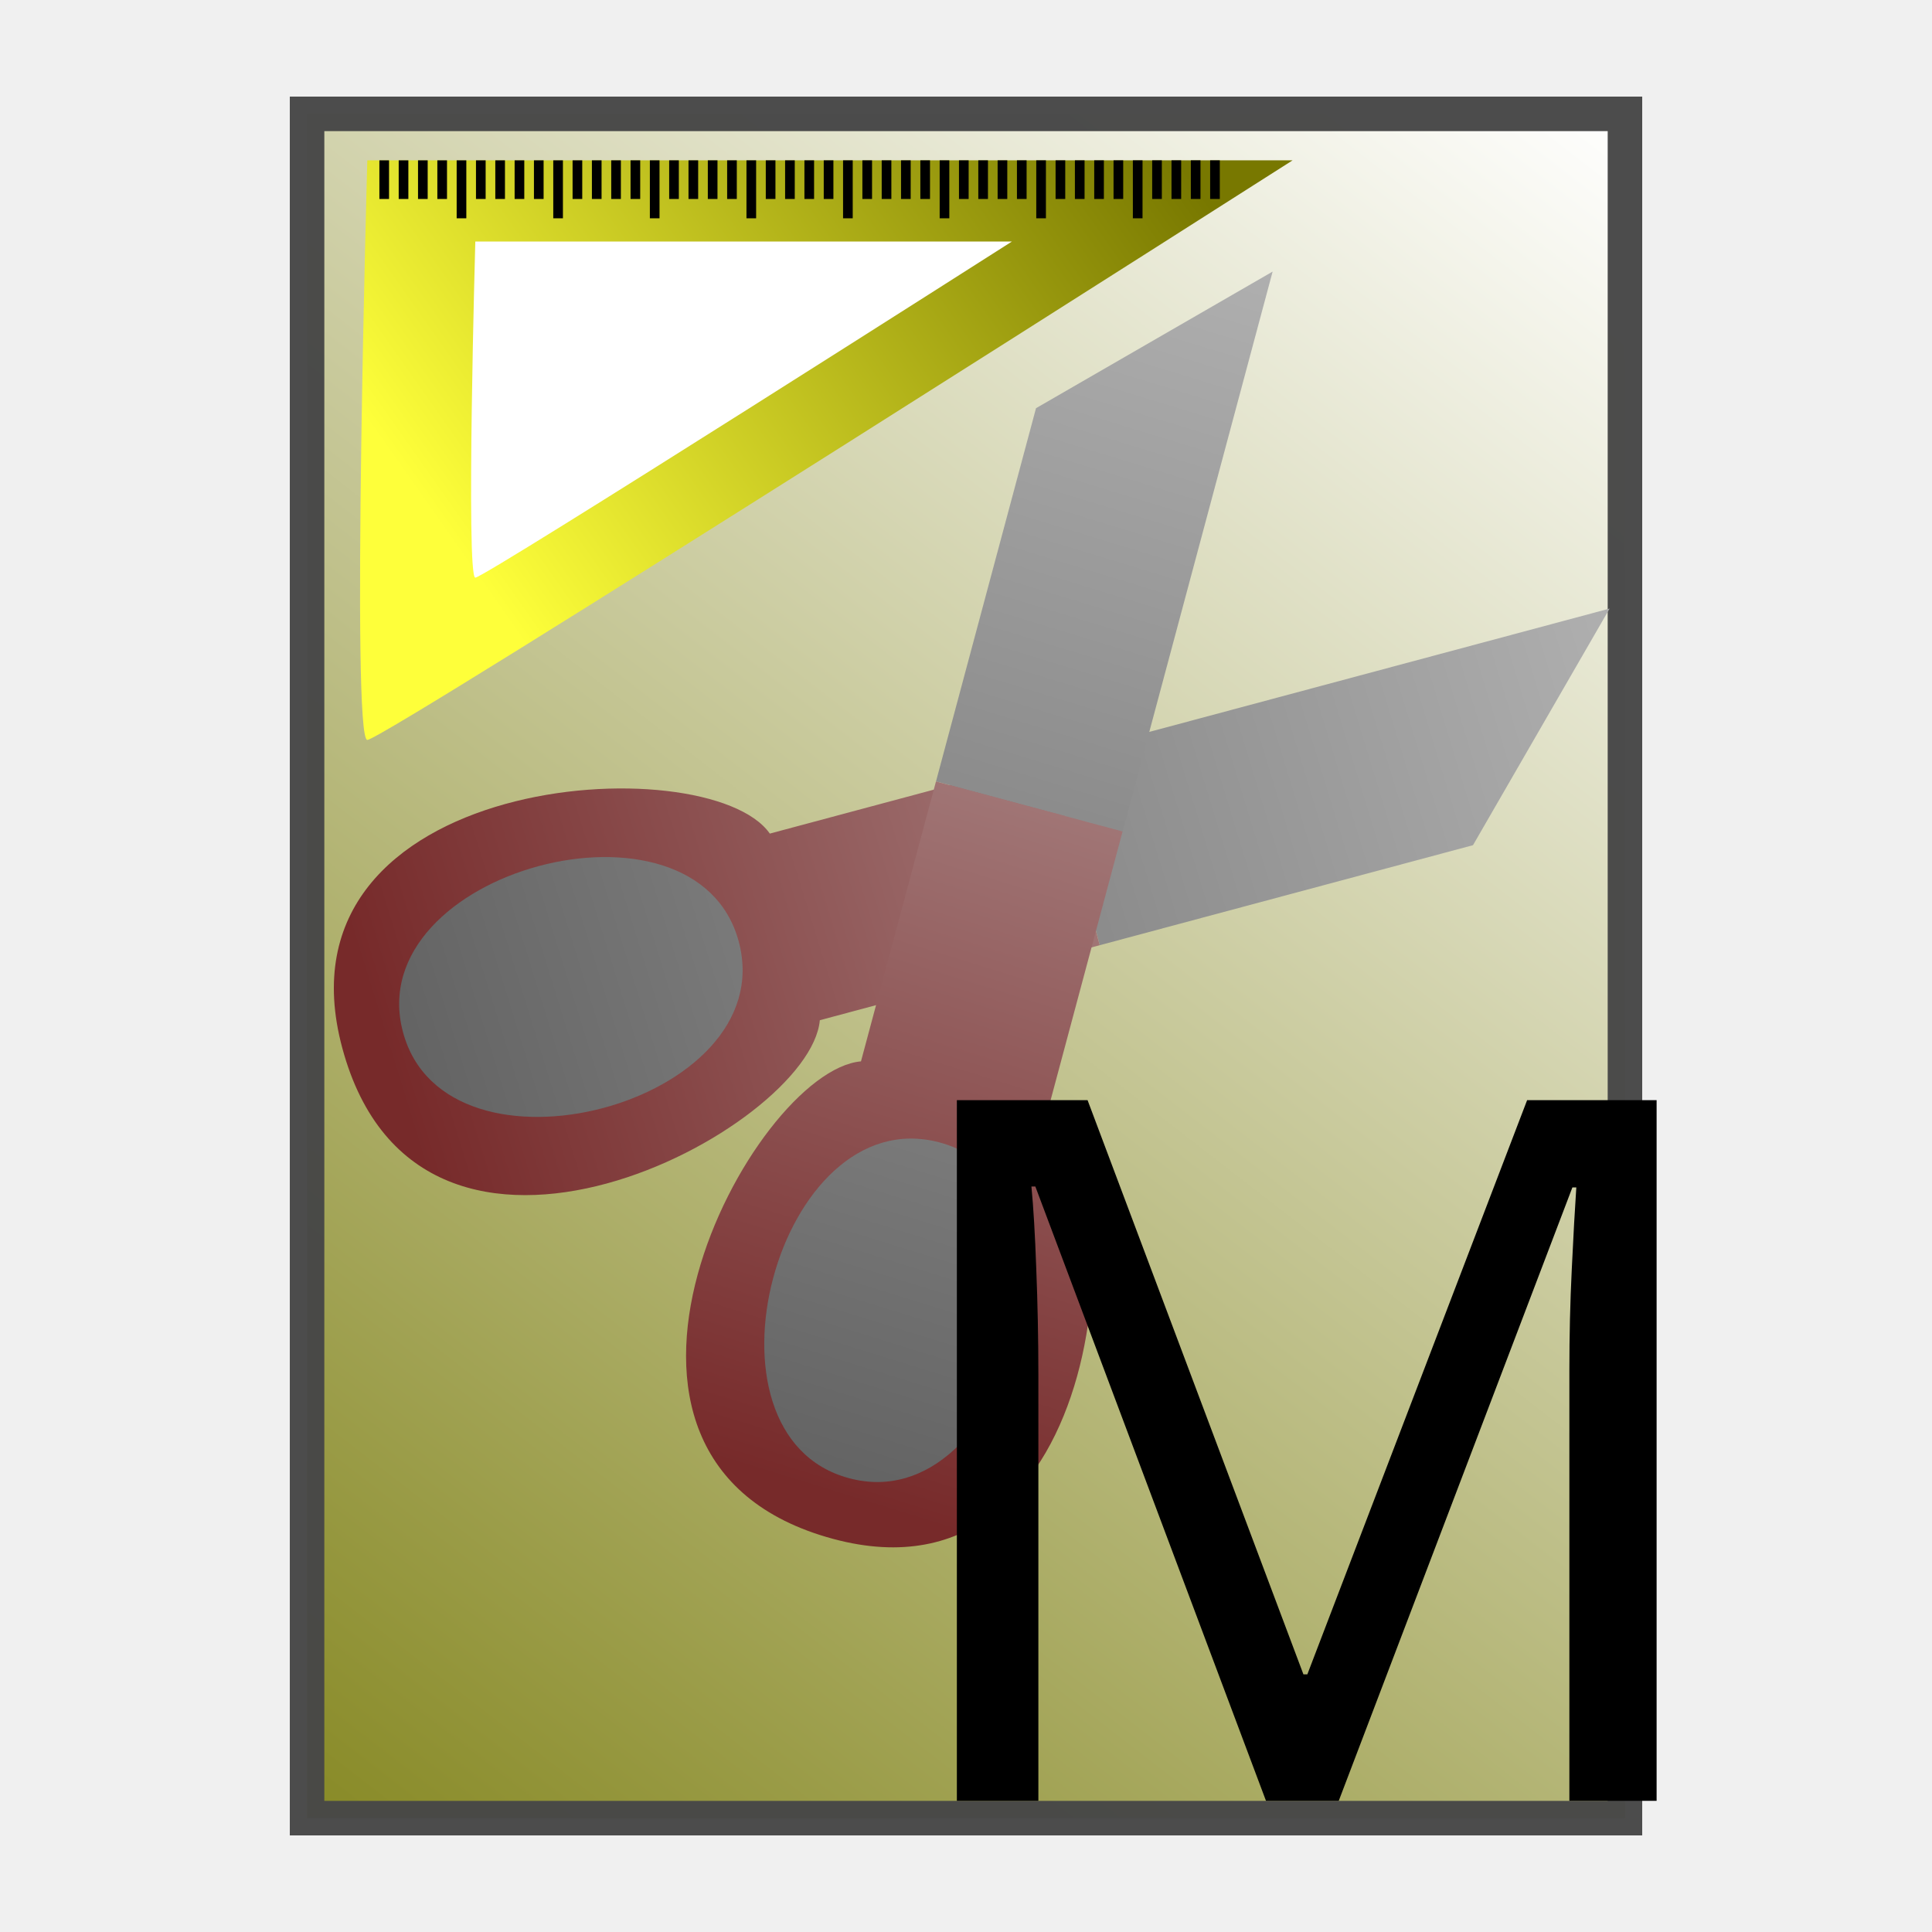
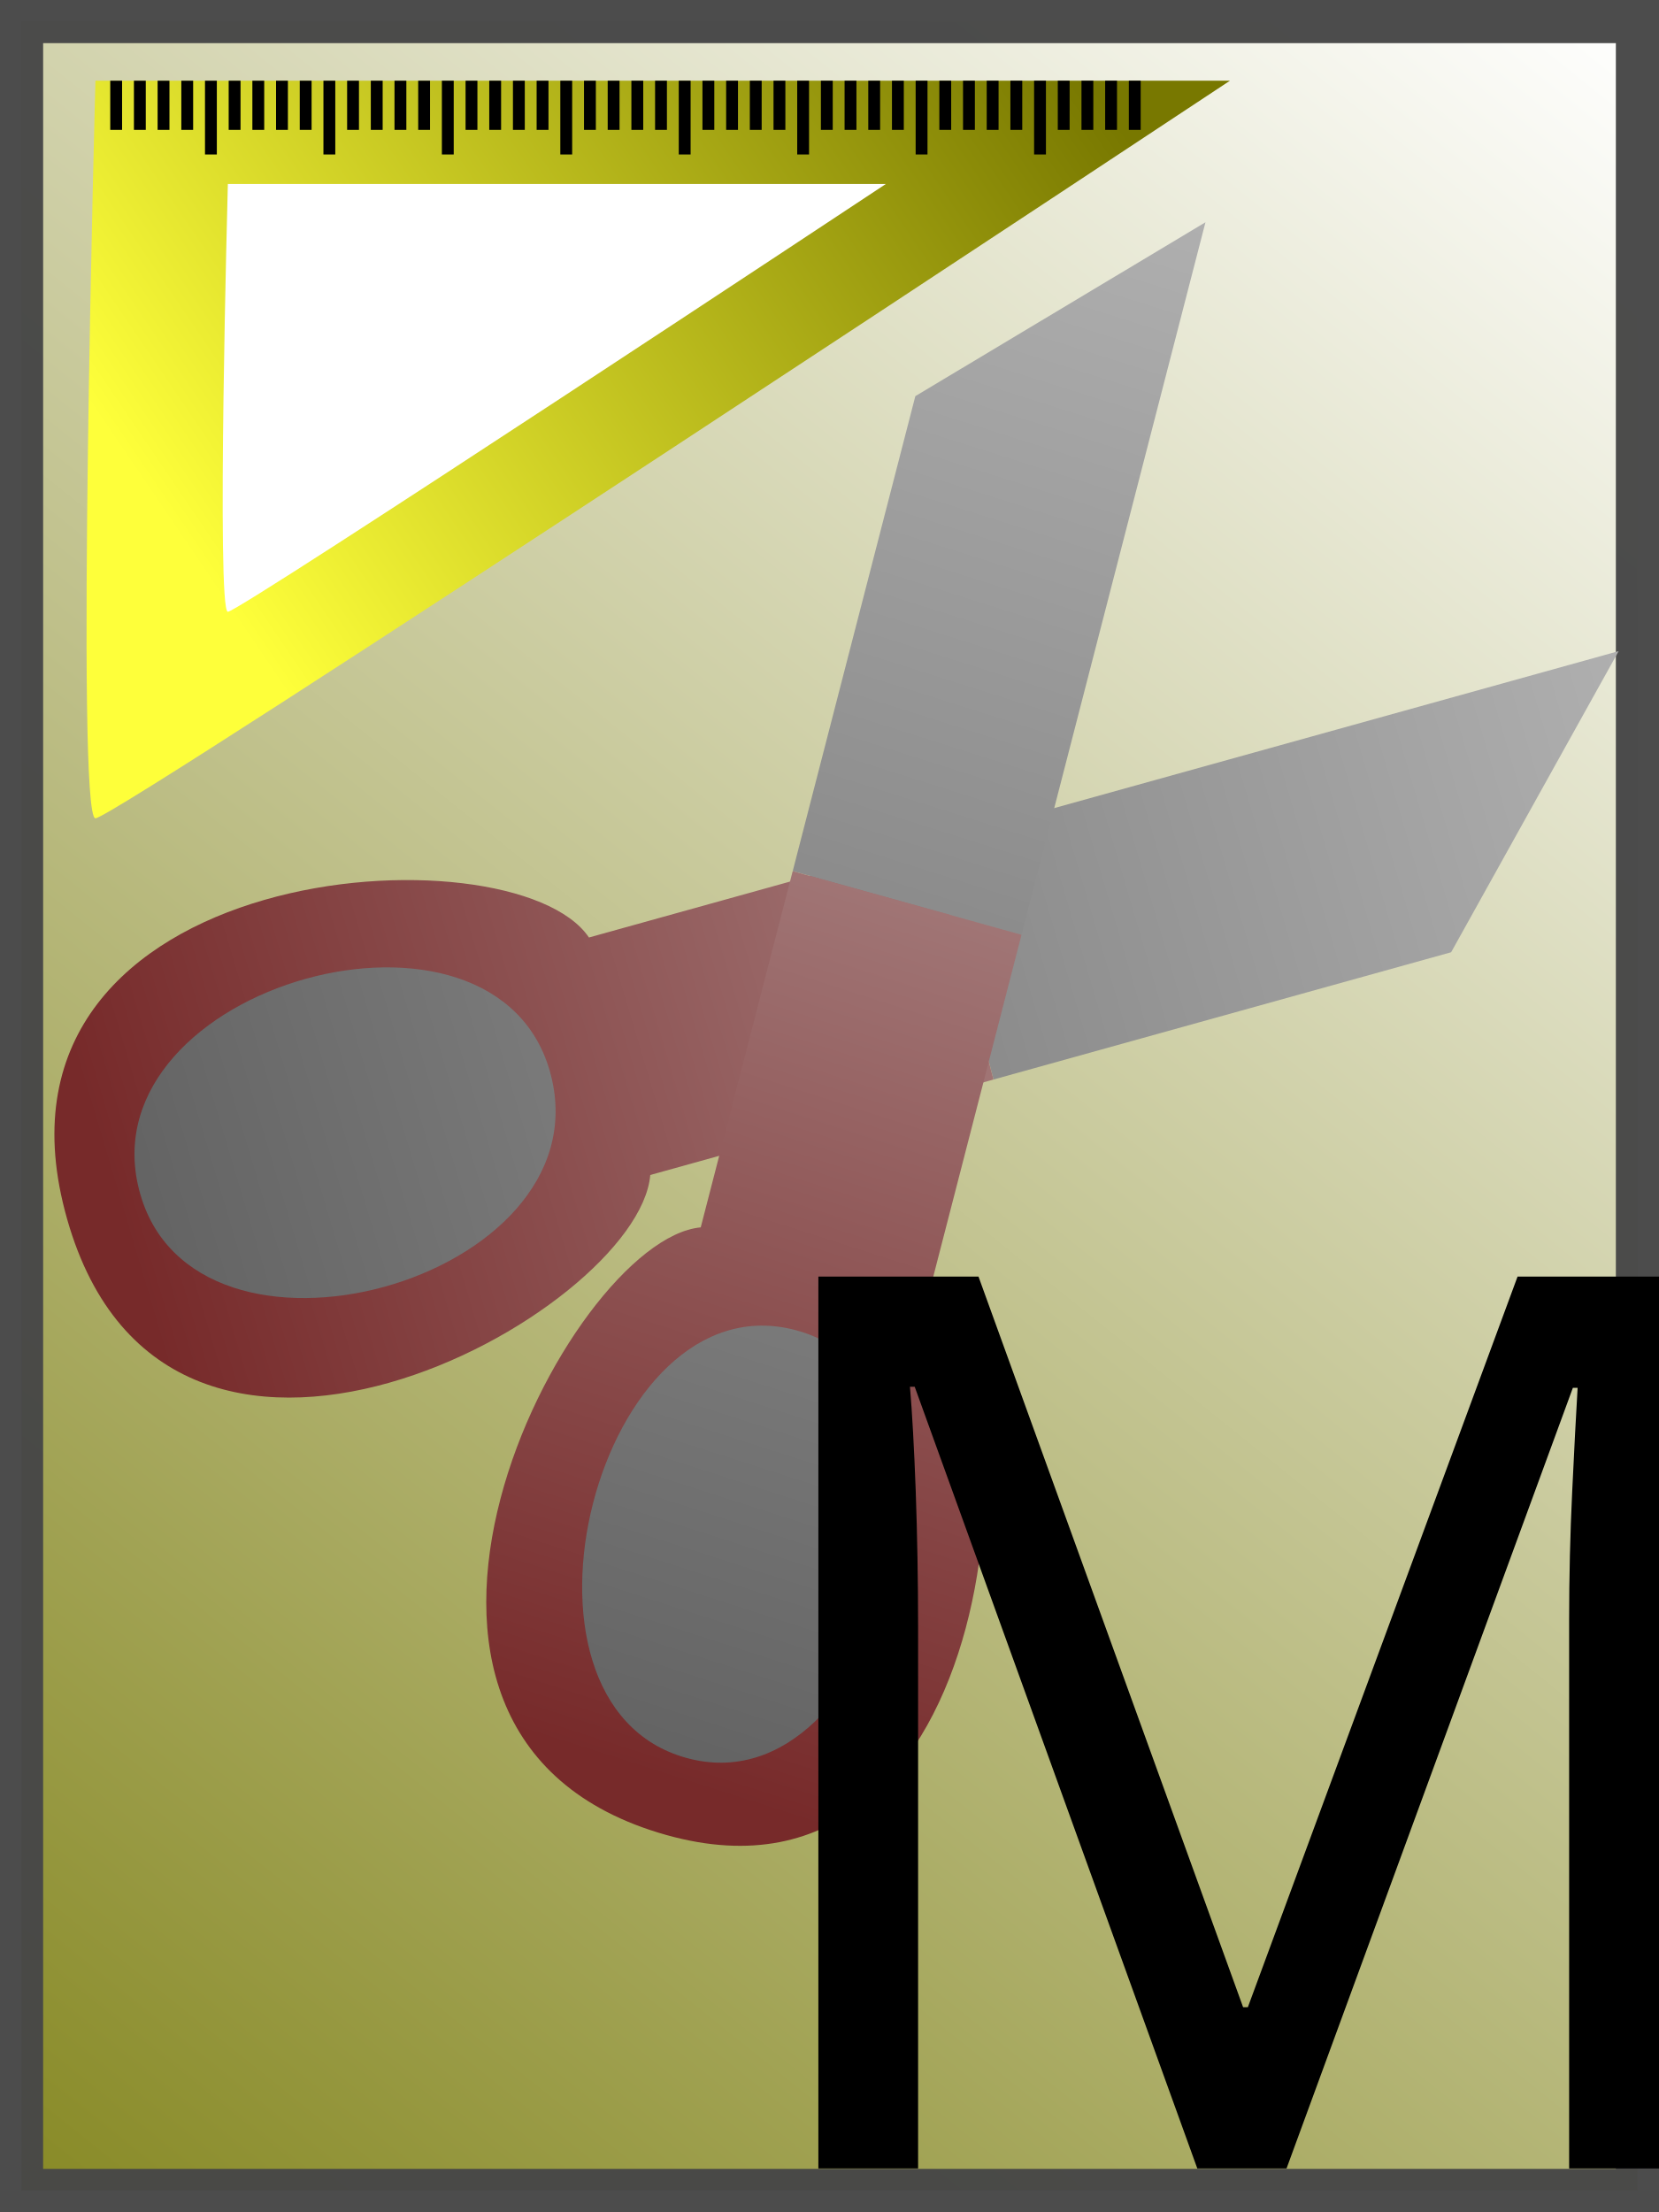
- <svg xmlns="http://www.w3.org/2000/svg" xmlns:xlink="http://www.w3.org/1999/xlink" width="100mm" height="100mm" viewBox="0 0 100 100" version="1.1" id="svg4517">
+ <svg xmlns="http://www.w3.org/2000/svg" xmlns:xlink="http://www.w3.org/1999/xlink" width="75mm" height="100mm" viewBox="0 0 75 100" version="1.1" id="svg4517">
  <defs id="defs4511">
    <linearGradient id="linearGradient1159">
      <stop id="stop1155" offset="0" style="stop-color:#616161;stop-opacity:1;" />
      <stop id="stop1157" offset="1" style="stop-color:#afafaf;stop-opacity:1" />
    </linearGradient>
    <linearGradient id="linearGradient1121">
      <stop style="stop-color:#616161;stop-opacity:1;" offset="0" id="stop1117" />
      <stop style="stop-color:#afafaf;stop-opacity:1" offset="1" id="stop1119" />
    </linearGradient>
    <linearGradient id="linearGradient1065">
      <stop style="stop-color:#772a2a;stop-opacity:1" offset="0" id="stop1061" />
      <stop style="stop-color:#bba6a6;stop-opacity:1" offset="1" id="stop1063" />
    </linearGradient>
    <linearGradient id="linearGradient989">
      <stop style="stop-color:#feff3a;stop-opacity:1" offset="0" id="stop985" />
      <stop style="stop-color:#787800;stop-opacity:1" offset="1" id="stop987" />
    </linearGradient>
    <linearGradient id="linearGradient5414">
      <stop style="stop-color:#888a26;stop-opacity:1" offset="0" id="stop5410" />
      <stop style="stop-color:#ffffff;stop-opacity:1" offset="1" id="stop5412" />
    </linearGradient>
-     <linearGradient xlink:href="#linearGradient5414" id="linearGradient5416" x1="15.894" y1="291.106" x2="84.106" y2="202.894" gradientUnits="userSpaceOnUse" />
+     <linearGradient xlink:href="#linearGradient5414" id="linearGradient5416" x1="15.894" y1="291.106" x2="84.106" y2="202.894" gradientUnits="userSpaceOnUse" gradientTransform="matrix(1.070915,0,0,1.111518,-16.04575,-27.54497)" />
    <linearGradient xlink:href="#linearGradient989" id="linearGradient991" x1="-104.158" y1="276.593" x2="-67.009" y2="220.463" gradientUnits="userSpaceOnUse" gradientTransform="matrix(0,-0.6000002,-0.6385679,0,216.862,167.8152)" />
    <linearGradient xlink:href="#linearGradient1065" id="linearGradient1069" x1="-33.195" y1="285.626" x2="-53.961" y2="220.381" gradientUnits="userSpaceOnUse" gradientTransform="matrix(0.6054812,1.308261,-0.6620248,0.2211451,85.31068,370.3956)" />
    <linearGradient xlink:href="#linearGradient1159" id="linearGradient1125" x1="-32.828" y1="286.555" x2="-54.152" y2="219.254" gradientUnits="userSpaceOnUse" gradientTransform="matrix(0.6054812,1.308261,-0.6620248,0.2211451,85.31068,370.3956)" />
    <linearGradient xlink:href="#linearGradient1121" id="linearGradient1129" x1="-33.223" y1="284.878" x2="-56.065" y2="214.305" gradientUnits="userSpaceOnUse" gradientTransform="matrix(0.6054812,1.308261,-0.6620248,0.2211451,85.31068,370.3956)" />
    <linearGradient xlink:href="#linearGradient1121" id="linearGradient4942" gradientUnits="userSpaceOnUse" gradientTransform="matrix(0.6054812,1.308261,-0.6620248,0.2211451,85.31068,370.3956)" x1="-33.223" y1="284.878" x2="-56.065" y2="214.305" />
    <linearGradient xlink:href="#linearGradient1065" id="linearGradient4944" gradientUnits="userSpaceOnUse" gradientTransform="matrix(0.6054812,1.308261,-0.6620248,0.2211451,85.31068,370.3956)" x1="-33.195" y1="285.626" x2="-53.961" y2="220.381" />
    <linearGradient xlink:href="#linearGradient1159" id="linearGradient4946" gradientUnits="userSpaceOnUse" gradientTransform="matrix(0.6054812,1.308261,-0.6620248,0.2211451,85.31068,370.3956)" x1="-32.828" y1="286.555" x2="-54.152" y2="219.254" />
  </defs>
  <g id="layer1" transform="translate(0,-197)">
-     <rect style="fill:url(#linearGradient5416);fill-opacity:1;fill-rule:nonzero;stroke:#474747;stroke-width:1.787;stroke-miterlimit:4;stroke-dasharray:none;stroke-opacity:0.971" id="rect5081" width="68.213" height="88.213" x="15.894" y="202.894" />
-     <g id="g4883" transform="translate(-14.36309,-1.700893)">
+     <rect style="fill:url(#linearGradient5416);fill-opacity:1;fill-rule:nonzero;stroke:#474747;stroke-width:1.95;stroke-miterlimit:4;stroke-dasharray:none;stroke-opacity:0.971" id="rect5081" width="73.05" height="98.05" x="0.975" y="197.975" />
+     <g id="g4883" transform="matrix(1.070915,0,0,1.111518,-31.4274,-29.43554)">
      <path id="path952" d="M 81.268,207 H 33.375 c 0,0 -0.845,30 0,30 0.845,0 47.893,-30 47.893,-30 z" style="fill:url(#linearGradient991);fill-opacity:1;fill-rule:evenodd;stroke:none;stroke-width:0.164px;stroke-linecap:butt;stroke-linejoin:miter;stroke-opacity:1" />
      <path id="path952-9" d="m 66.741,211.201 h -27.776 c 0,0 -0.49,17.399 0,17.399 0.49,0 27.776,-17.399 27.776,-17.399 z" style="fill:#ffffff;fill-opacity:1;fill-rule:evenodd;stroke:none;stroke-width:0.095px;stroke-linecap:butt;stroke-linejoin:miter;stroke-opacity:1" />
      <rect y="207" x="35" height="2" width="0.5" id="rect4577" style="opacity:1;fill:#000000;fill-opacity:1;fill-rule:nonzero;stroke:none;stroke-width:1.021;stroke-miterlimit:4;stroke-dasharray:none;stroke-opacity:1" />
      <rect y="207" x="37" height="2" width="0.5" id="rect4577-3" style="opacity:1;fill:#000000;fill-opacity:1;fill-rule:nonzero;stroke:none;stroke-width:1.021;stroke-miterlimit:4;stroke-dasharray:none;stroke-opacity:1" />
      <rect y="207" x="36" height="2" width="0.5" id="rect4577-3-6" style="opacity:1;fill:#000000;fill-opacity:1;fill-rule:nonzero;stroke:none;stroke-width:1.021;stroke-miterlimit:4;stroke-dasharray:none;stroke-opacity:1" />
      <rect y="207" x="38" height="3" width="0.5" id="rect4577-3-7" style="opacity:1;fill:#000000;fill-opacity:1;fill-rule:nonzero;stroke:none;stroke-width:1.251;stroke-miterlimit:4;stroke-dasharray:none;stroke-opacity:1" />
      <rect y="207" x="34" height="2" width="0.5" id="rect4577-3-93" style="opacity:1;fill:#000000;fill-opacity:1;fill-rule:nonzero;stroke:none;stroke-width:1.021;stroke-miterlimit:4;stroke-dasharray:none;stroke-opacity:1" />
      <rect y="207" x="40" height="2" width="0.5" id="rect4577-6" style="opacity:1;fill:#000000;fill-opacity:1;fill-rule:nonzero;stroke:none;stroke-width:1.021;stroke-miterlimit:4;stroke-dasharray:none;stroke-opacity:1" />
      <rect y="207" x="42" height="2" width="0.5" id="rect4577-3-0" style="opacity:1;fill:#000000;fill-opacity:1;fill-rule:nonzero;stroke:none;stroke-width:1.021;stroke-miterlimit:4;stroke-dasharray:none;stroke-opacity:1" />
      <rect y="207" x="41" height="2" width="0.5" id="rect4577-3-6-6" style="opacity:1;fill:#000000;fill-opacity:1;fill-rule:nonzero;stroke:none;stroke-width:1.021;stroke-miterlimit:4;stroke-dasharray:none;stroke-opacity:1" />
      <rect y="207" x="43" height="3" width="0.5" id="rect4577-3-7-2" style="opacity:1;fill:#000000;fill-opacity:1;fill-rule:nonzero;stroke:none;stroke-width:1.251;stroke-miterlimit:4;stroke-dasharray:none;stroke-opacity:1" />
      <rect y="207" x="39" height="2" width="0.5" id="rect4577-3-93-6" style="opacity:1;fill:#000000;fill-opacity:1;fill-rule:nonzero;stroke:none;stroke-width:1.021;stroke-miterlimit:4;stroke-dasharray:none;stroke-opacity:1" />
      <rect y="207" x="45" height="2" width="0.5" id="rect4577-1" style="opacity:1;fill:#000000;fill-opacity:1;fill-rule:nonzero;stroke:none;stroke-width:1.021;stroke-miterlimit:4;stroke-dasharray:none;stroke-opacity:1" />
      <rect y="207" x="47" height="2" width="0.5" id="rect4577-3-8" style="opacity:1;fill:#000000;fill-opacity:1;fill-rule:nonzero;stroke:none;stroke-width:1.021;stroke-miterlimit:4;stroke-dasharray:none;stroke-opacity:1" />
      <rect y="207" x="46" height="2" width="0.5" id="rect4577-3-6-7" style="opacity:1;fill:#000000;fill-opacity:1;fill-rule:nonzero;stroke:none;stroke-width:1.021;stroke-miterlimit:4;stroke-dasharray:none;stroke-opacity:1" />
      <rect y="207" x="48" height="3" width="0.5" id="rect4577-3-7-9" style="opacity:1;fill:#000000;fill-opacity:1;fill-rule:nonzero;stroke:none;stroke-width:1.251;stroke-miterlimit:4;stroke-dasharray:none;stroke-opacity:1" />
      <rect y="207" x="44" height="2" width="0.5" id="rect4577-3-93-2" style="opacity:1;fill:#000000;fill-opacity:1;fill-rule:nonzero;stroke:none;stroke-width:1.021;stroke-miterlimit:4;stroke-dasharray:none;stroke-opacity:1" />
      <rect y="207" x="50" height="2" width="0.5" id="rect4577-6-0" style="opacity:1;fill:#000000;fill-opacity:1;fill-rule:nonzero;stroke:none;stroke-width:1.021;stroke-miterlimit:4;stroke-dasharray:none;stroke-opacity:1" />
      <rect y="207" x="52" height="2" width="0.5" id="rect4577-3-0-2" style="opacity:1;fill:#000000;fill-opacity:1;fill-rule:nonzero;stroke:none;stroke-width:1.021;stroke-miterlimit:4;stroke-dasharray:none;stroke-opacity:1" />
      <rect y="207" x="51" height="2" width="0.5" id="rect4577-3-6-6-3" style="opacity:1;fill:#000000;fill-opacity:1;fill-rule:nonzero;stroke:none;stroke-width:1.021;stroke-miterlimit:4;stroke-dasharray:none;stroke-opacity:1" />
      <rect y="207" x="53" height="3" width="0.5" id="rect4577-3-7-2-7" style="opacity:1;fill:#000000;fill-opacity:1;fill-rule:nonzero;stroke:none;stroke-width:1.251;stroke-miterlimit:4;stroke-dasharray:none;stroke-opacity:1" />
      <rect y="207" x="49" height="2" width="0.5" id="rect4577-3-93-6-5" style="opacity:1;fill:#000000;fill-opacity:1;fill-rule:nonzero;stroke:none;stroke-width:1.021;stroke-miterlimit:4;stroke-dasharray:none;stroke-opacity:1" />
      <rect y="207" x="55" height="2" width="0.5" id="rect4577-9" style="opacity:1;fill:#000000;fill-opacity:1;fill-rule:nonzero;stroke:none;stroke-width:1.021;stroke-miterlimit:4;stroke-dasharray:none;stroke-opacity:1" />
      <rect y="207" x="57" height="2" width="0.5" id="rect4577-3-2" style="opacity:1;fill:#000000;fill-opacity:1;fill-rule:nonzero;stroke:none;stroke-width:1.021;stroke-miterlimit:4;stroke-dasharray:none;stroke-opacity:1" />
      <rect y="207" x="56" height="2" width="0.5" id="rect4577-3-6-2" style="opacity:1;fill:#000000;fill-opacity:1;fill-rule:nonzero;stroke:none;stroke-width:1.021;stroke-miterlimit:4;stroke-dasharray:none;stroke-opacity:1" />
      <rect y="207" x="58" height="3" width="0.5" id="rect4577-3-7-8" style="opacity:1;fill:#000000;fill-opacity:1;fill-rule:nonzero;stroke:none;stroke-width:1.251;stroke-miterlimit:4;stroke-dasharray:none;stroke-opacity:1" />
      <rect y="207" x="54" height="2" width="0.5" id="rect4577-3-93-9" style="opacity:1;fill:#000000;fill-opacity:1;fill-rule:nonzero;stroke:none;stroke-width:1.021;stroke-miterlimit:4;stroke-dasharray:none;stroke-opacity:1" />
      <rect y="207" x="60" height="2" width="0.5" id="rect4577-6-7" style="opacity:1;fill:#000000;fill-opacity:1;fill-rule:nonzero;stroke:none;stroke-width:1.021;stroke-miterlimit:4;stroke-dasharray:none;stroke-opacity:1" />
      <rect y="207" x="62" height="2" width="0.5" id="rect4577-3-0-3" style="opacity:1;fill:#000000;fill-opacity:1;fill-rule:nonzero;stroke:none;stroke-width:1.021;stroke-miterlimit:4;stroke-dasharray:none;stroke-opacity:1" />
      <rect y="207" x="61" height="2" width="0.5" id="rect4577-3-6-6-6" style="opacity:1;fill:#000000;fill-opacity:1;fill-rule:nonzero;stroke:none;stroke-width:1.021;stroke-miterlimit:4;stroke-dasharray:none;stroke-opacity:1" />
      <rect y="207" x="63" height="3" width="0.5" id="rect4577-3-7-2-1" style="opacity:1;fill:#000000;fill-opacity:1;fill-rule:nonzero;stroke:none;stroke-width:1.251;stroke-miterlimit:4;stroke-dasharray:none;stroke-opacity:1" />
      <rect y="207" x="59" height="2" width="0.5" id="rect4577-3-93-6-2" style="opacity:1;fill:#000000;fill-opacity:1;fill-rule:nonzero;stroke:none;stroke-width:1.021;stroke-miterlimit:4;stroke-dasharray:none;stroke-opacity:1" />
      <rect y="207" x="65" height="2" width="0.5" id="rect4577-1-9" style="opacity:1;fill:#000000;fill-opacity:1;fill-rule:nonzero;stroke:none;stroke-width:1.021;stroke-miterlimit:4;stroke-dasharray:none;stroke-opacity:1" />
      <rect y="207" x="67" height="2" width="0.5" id="rect4577-3-8-3" style="opacity:1;fill:#000000;fill-opacity:1;fill-rule:nonzero;stroke:none;stroke-width:1.021;stroke-miterlimit:4;stroke-dasharray:none;stroke-opacity:1" />
      <rect y="207" x="66" height="2" width="0.5" id="rect4577-3-6-7-1" style="opacity:1;fill:#000000;fill-opacity:1;fill-rule:nonzero;stroke:none;stroke-width:1.021;stroke-miterlimit:4;stroke-dasharray:none;stroke-opacity:1" />
      <rect y="207" x="68" height="3" width="0.5" id="rect4577-3-7-9-9" style="opacity:1;fill:#000000;fill-opacity:1;fill-rule:nonzero;stroke:none;stroke-width:1.251;stroke-miterlimit:4;stroke-dasharray:none;stroke-opacity:1" />
      <rect y="207" x="64" height="2" width="0.5" id="rect4577-3-93-2-4" style="opacity:1;fill:#000000;fill-opacity:1;fill-rule:nonzero;stroke:none;stroke-width:1.021;stroke-miterlimit:4;stroke-dasharray:none;stroke-opacity:1" />
      <rect y="207" x="70" height="2" width="0.5" id="rect4577-6-0-7" style="opacity:1;fill:#000000;fill-opacity:1;fill-rule:nonzero;stroke:none;stroke-width:1.021;stroke-miterlimit:4;stroke-dasharray:none;stroke-opacity:1" />
      <rect y="207" x="72" height="2" width="0.5" id="rect4577-3-0-2-8" style="opacity:1;fill:#000000;fill-opacity:1;fill-rule:nonzero;stroke:none;stroke-width:1.021;stroke-miterlimit:4;stroke-dasharray:none;stroke-opacity:1" />
      <rect y="207" x="71" height="2" width="0.5" id="rect4577-3-6-6-3-4" style="opacity:1;fill:#000000;fill-opacity:1;fill-rule:nonzero;stroke:none;stroke-width:1.021;stroke-miterlimit:4;stroke-dasharray:none;stroke-opacity:1" />
      <rect y="207" x="73" height="3" width="0.5" id="rect4577-3-7-2-7-5" style="opacity:1;fill:#000000;fill-opacity:1;fill-rule:nonzero;stroke:none;stroke-width:1.251;stroke-miterlimit:4;stroke-dasharray:none;stroke-opacity:1" />
      <rect y="207" x="69" height="2" width="0.5" id="rect4577-3-93-6-5-0" style="opacity:1;fill:#000000;fill-opacity:1;fill-rule:nonzero;stroke:none;stroke-width:1.021;stroke-miterlimit:4;stroke-dasharray:none;stroke-opacity:1" />
      <rect y="207" x="75" height="2" width="0.5" id="rect4577-6-0-7-3" style="opacity:1;fill:#000000;fill-opacity:1;fill-rule:nonzero;stroke:none;stroke-width:1.021;stroke-miterlimit:4;stroke-dasharray:none;stroke-opacity:1" />
      <rect y="207" x="77" height="2" width="0.5" id="rect4577-3-0-2-8-6" style="opacity:1;fill:#000000;fill-opacity:1;fill-rule:nonzero;stroke:none;stroke-width:1.021;stroke-miterlimit:4;stroke-dasharray:none;stroke-opacity:1" />
      <rect y="207" x="76" height="2" width="0.5" id="rect4577-3-6-6-3-4-1" style="opacity:1;fill:#000000;fill-opacity:1;fill-rule:nonzero;stroke:none;stroke-width:1.021;stroke-miterlimit:4;stroke-dasharray:none;stroke-opacity:1" />
      <rect y="207" x="74" height="2" width="0.5" id="rect4577-3-93-6-5-0-6" style="opacity:1;fill:#000000;fill-opacity:1;fill-rule:nonzero;stroke:none;stroke-width:1.021;stroke-miterlimit:4;stroke-dasharray:none;stroke-opacity:1" />
    </g>
-     <g id="g4980" transform="rotate(45,88.06624,166.809)">
+     <g id="g4980" transform="matrix(0.7572513,0.7859619,-0.7572513,0.7859619,137.8938,-42.45598)">
      <g transform="rotate(57.5496,32.26612,587.8613)" id="g1173">
        <g transform="matrix(-1.200389,-0.5320381,-0.1939917,0.9136572,-269.1625,-59.23029)" id="g4519">
          <g id="g4523">
            <g id="g4517">
              <path id="path854" d="m -108.336,360.803 9.91,-13.637 10.958,1.739 -14.865,20.456 z" style="fill:url(#linearGradient1129);fill-opacity:1;fill-rule:evenodd;stroke:none;stroke-width:0.139px;stroke-linecap:butt;stroke-linejoin:miter;stroke-opacity:1" />
              <path id="path871-6-6" d="m -115.769,371.031 c -4.151,-3.23 -18.307,7.52 -9.013,20.812 8.878,12.696 17.225,-6.463 15.016,-12.254 l 7.432,-10.228 -6.003,-8.558 z" style="fill:url(#linearGradient1069);fill-opacity:1;fill-rule:evenodd;stroke:none;stroke-width:0.334px;stroke-linecap:butt;stroke-linejoin:miter;stroke-opacity:1" />
              <path id="path871-2" d="m -114.254,377.356 c -5.219,-7.409 -14.105,4.904 -8.919,12.273 5.186,7.37 14.112,-4.901 8.919,-12.273 z" style="fill:url(#linearGradient1125);fill-opacity:1;fill-rule:evenodd;stroke:none;stroke-width:0.225px;stroke-linecap:butt;stroke-linejoin:miter;stroke-opacity:1" />
            </g>
          </g>
        </g>
      </g>
      <g transform="matrix(-0.5365693,0.8438562,0.8438562,0.5365693,-279.0367,245.2049)" id="g1173-5">
        <g transform="matrix(-1.200389,-0.5320381,-0.1939917,0.9136572,-269.1625,-59.23029)" id="g4519-4">
          <g id="g4523-7">
            <g id="g4517-6">
              <path id="path854-5" d="m -108.336,360.803 9.91,-13.637 10.958,1.739 -14.865,20.456 z" style="fill:url(#linearGradient4942);fill-opacity:1;fill-rule:evenodd;stroke:none;stroke-width:0.139px;stroke-linecap:butt;stroke-linejoin:miter;stroke-opacity:1" />
              <path id="path871-6-6-6" d="m -115.769,371.031 c -4.151,-3.23 -18.307,7.52 -9.013,20.812 8.878,12.696 17.225,-6.463 15.016,-12.254 l 7.432,-10.228 -6.003,-8.558 z" style="fill:url(#linearGradient4944);fill-opacity:1;fill-rule:evenodd;stroke:none;stroke-width:0.334px;stroke-linecap:butt;stroke-linejoin:miter;stroke-opacity:1" />
              <path id="path871-2-9" d="m -114.254,377.356 c -5.219,-7.409 -14.105,4.904 -8.919,12.273 5.186,7.37 14.112,-4.901 8.919,-12.273 z" style="fill:url(#linearGradient4946);fill-opacity:1;fill-rule:evenodd;stroke:none;stroke-width:0.225px;stroke-linecap:butt;stroke-linejoin:miter;stroke-opacity:1" />
            </g>
          </g>
        </g>
      </g>
    </g>
-     <text xml:space="preserve" style="font-style:normal;font-weight:normal;font-size:10.583px;line-height:6.615px;font-family:sans-serif;letter-spacing:0px;word-spacing:0px;fill:#000000;fill-opacity:1;stroke:none;stroke-width:0.265px;stroke-linecap:butt;stroke-linejoin:miter;stroke-opacity:1" x="44.605" y="290.212" id="text4505">
-       <tspan id="tspan4503" x="44.605" y="290.212" style="font-style:normal;font-variant:normal;font-weight:normal;font-stretch:normal;font-size:50.8px;font-family:cantarell;-inkscape-font-specification:cantarell;fill:#000000;fill-opacity:1;stroke-width:0.265px">M</tspan>
+     <text xml:space="preserve" style="font-style:normal;font-weight:normal;font-size:11.547px;line-height:7.217px;font-family:sans-serif;letter-spacing:0px;word-spacing:0px;fill:#000000;fill-opacity:1;stroke:none;stroke-width:0.289px;stroke-linecap:butt;stroke-linejoin:miter;stroke-opacity:1" x="32.318" y="289.593" id="text4505" transform="scale(0.9815654,1.018781)">
+       <tspan id="tspan4503" x="32.318" y="289.593" style="font-style:normal;font-variant:normal;font-weight:normal;font-stretch:normal;font-size:55.424px;font-family:cantarell;-inkscape-font-specification:cantarell;fill:#000000;fill-opacity:1;stroke-width:0.289px">M</tspan>
    </text>
  </g>
</svg>
